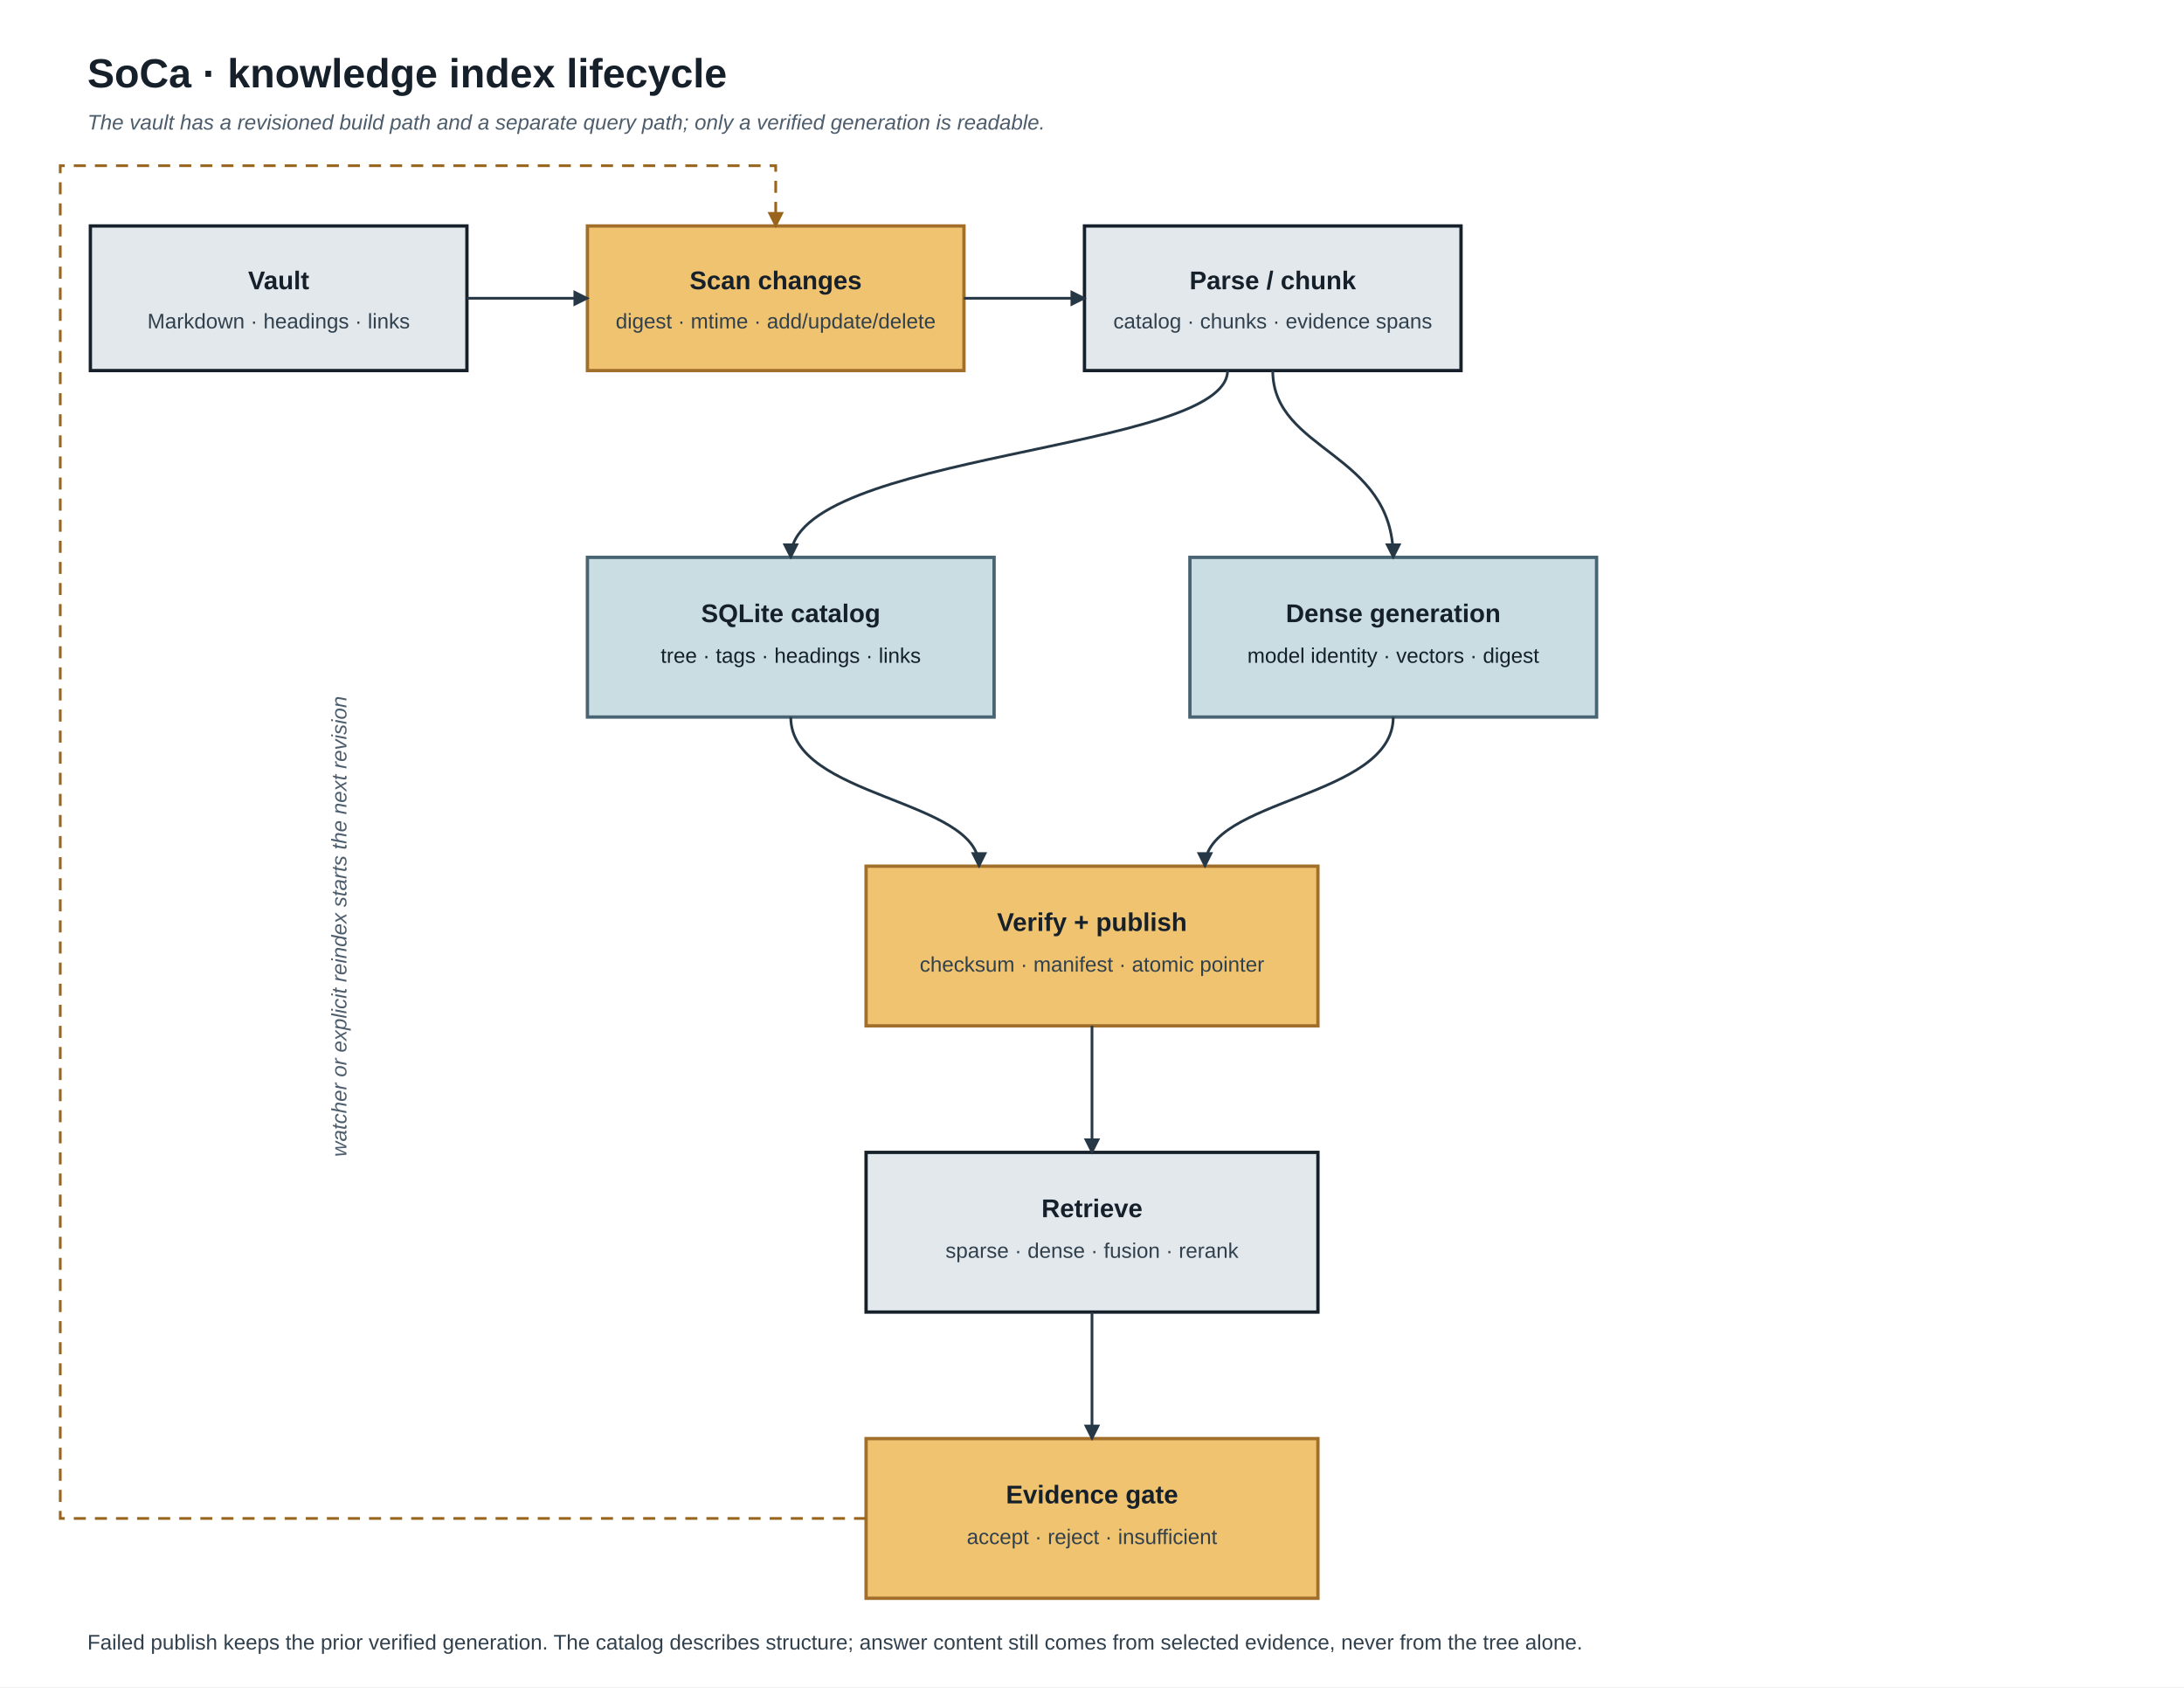
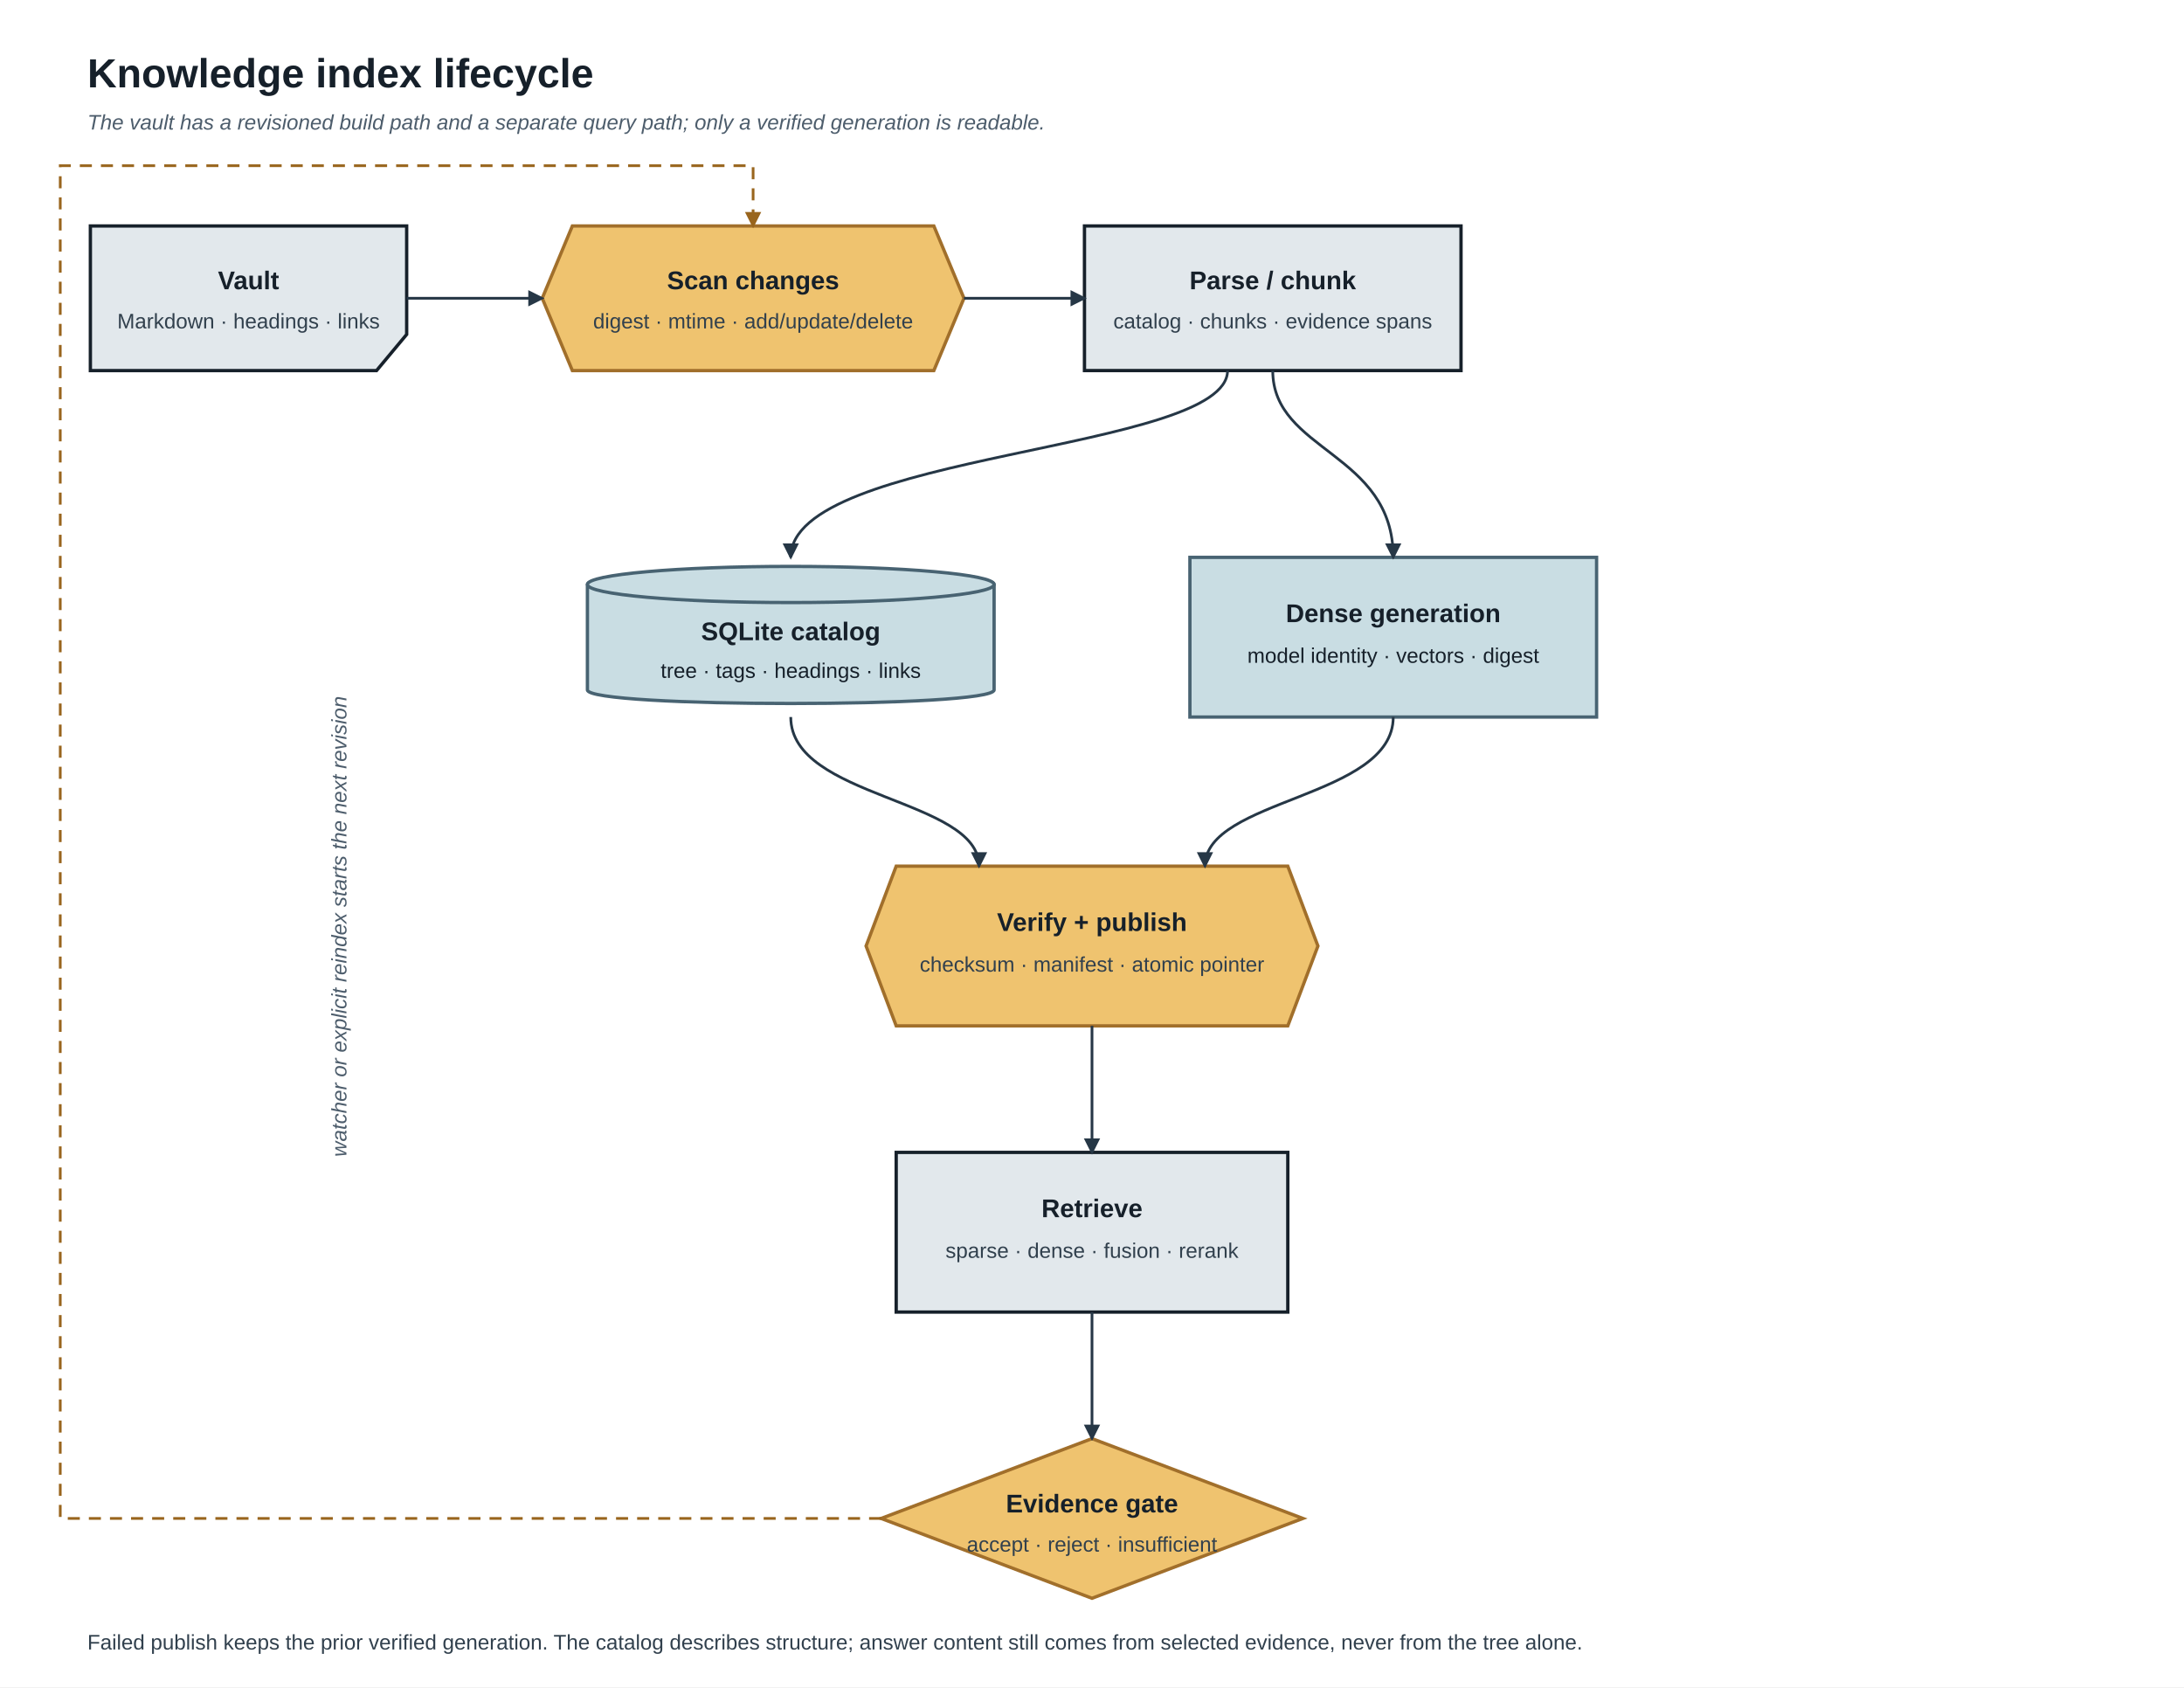
<svg xmlns="http://www.w3.org/2000/svg" width="1450" height="1120" viewBox="0 0 1450 1120" role="img" aria-labelledby="title desc">
  <defs>
    <marker id="arrow" viewBox="0 0 7 7" refX="6" refY="3.5" markerWidth="6" markerHeight="6" orient="auto">
      <path d="M0 0L7 3.5L0 7z" fill="#263746" />
    </marker>
    <marker id="loop-arrow" viewBox="0 0 7 7" refX="6" refY="3.5" markerWidth="6" markerHeight="6" orient="auto">
      <path d="M0 0L7 3.5L0 7z" fill="#99651d" />
    </marker>
    <style>
      rect{rx:0;ry:0}.bg{fill:#fff}.box{fill:#e2e8ec;stroke:#16202a;stroke-width:2.2}.local{fill:#c9dde3;stroke:#486372;stroke-width:2.2}.decision{fill:#efc36f;stroke:#a16f2b;stroke-width:2.2}.title{font:700 27px Arial,sans-serif;fill:#16202a}.label{font:700 17px Arial,sans-serif;fill:#16202a}.small{font:14px Arial,sans-serif;fill:#31404d}.light{fill:#16202a}.edge{stroke:#263746;stroke-width:1.8;fill:none;marker-end:url(#arrow)}.loop{stroke:#99651d;stroke-width:1.8;stroke-dasharray:8 6;fill:none;marker-end:url(#loop-arrow)}.caption{font:italic 14px Arial,sans-serif;fill:#4d5d6c}
    </style>
  </defs>
  <rect class="bg" width="1450" height="1120" />
-   <text class="title" x="58" y="58">SoCa · knowledge index lifecycle</text>
+   <text class="title" x="58" y="58">Knowledge index lifecycle</text>
  <text class="caption" x="58" y="86">The vault has a revisioned build path and a separate query path; only a verified generation is readable.</text>
  <g transform="translate(60,150)">
-     <rect class="box" width="250" height="96" />
-     <text class="label" x="125" y="42" text-anchor="middle">Vault</text>
-     <text class="small" x="125" y="68" text-anchor="middle">Markdown · headings · links</text>
+     <path class="box" d="M0 0H210V72L190 96H0Z" />
+     <text class="label" x="105" y="42" text-anchor="middle">Vault</text>
+     <text class="small" x="105" y="68" text-anchor="middle">Markdown · headings · links</text>
  </g>
-   <g transform="translate(390,150)">
-     <rect class="decision" width="250" height="96" />
-     <text class="label" x="125" y="42" text-anchor="middle">Scan changes</text>
-     <text class="small" x="125" y="68" text-anchor="middle">digest · mtime · add/update/delete</text>
+   <g transform="translate(360,150)">
+     <path class="decision" d="M20 0H260L280 48L260 96H20L0 48Z" />
+     <text class="label" x="140" y="42" text-anchor="middle">Scan changes</text>
+     <text class="small" x="140" y="68" text-anchor="middle">digest · mtime · add/update/delete</text>
  </g>
  <g transform="translate(720,150)">
    <rect class="box" width="250" height="96" />
    <text class="label" x="125" y="42" text-anchor="middle">Parse / chunk</text>
    <text class="small" x="125" y="68" text-anchor="middle">catalog · chunks · evidence spans</text>
  </g>
  <g transform="translate(390,370)">
-     <rect class="local" width="270" height="106" />
-     <text class="label light" x="135" y="43" text-anchor="middle">SQLite catalog</text>
-     <text class="small light" x="135" y="70" text-anchor="middle">tree · tags · headings · links</text>
+     <path class="local" d="M0 18C0 6 270 6 270 18V88C270 100 0 100 0 88Z" />
+     <ellipse class="local" cx="135" cy="18" rx="135" ry="12" />
+     <text class="label light" x="135" y="55" text-anchor="middle">SQLite catalog</text>
+     <text class="small light" x="135" y="80" text-anchor="middle">tree · tags · headings · links</text>
  </g>
  <g transform="translate(790,370)">
    <rect class="local" width="270" height="106" />
    <text class="label light" x="135" y="43" text-anchor="middle">Dense generation</text>
    <text class="small light" x="135" y="70" text-anchor="middle">model identity · vectors · digest</text>
  </g>
  <g transform="translate(575,575)">
-     <rect class="decision" width="300" height="106" />
+     <path class="decision" d="M20 0H280L300 53L280 106H20L0 53Z" />
    <text class="label" x="150" y="43" text-anchor="middle">Verify + publish</text>
    <text class="small" x="150" y="70" text-anchor="middle">checksum · manifest · atomic pointer</text>
  </g>
-   <g transform="translate(575,765)">
-     <rect class="box" width="300" height="106" />
-     <text class="label" x="150" y="43" text-anchor="middle">Retrieve</text>
-     <text class="small" x="150" y="70" text-anchor="middle">sparse · dense · fusion · rerank</text>
+   <g transform="translate(595,765)">
+     <rect class="box" width="260" height="106" />
+     <text class="label" x="130" y="43" text-anchor="middle">Retrieve</text>
+     <text class="small" x="130" y="70" text-anchor="middle">sparse · dense · fusion · rerank</text>
  </g>
-   <g transform="translate(575,955)">
-     <rect class="decision" width="300" height="106" />
-     <text class="label" x="150" y="43" text-anchor="middle">Evidence gate</text>
-     <text class="small" x="150" y="70" text-anchor="middle">accept · reject · insufficient</text>
+   <g transform="translate(585,955)">
+     <path class="decision" d="M140 0L280 53L140 106L0 53Z" />
+     <text class="label" x="140" y="49" text-anchor="middle">Evidence gate</text>
+     <text class="small" x="140" y="75" text-anchor="middle">accept · reject · insufficient</text>
  </g>
-   <path class="edge" d="M310 198H390" />
+   <path class="edge" d="M270 198H360" />
  <path class="edge" d="M640 198H720" />
  <path class="edge" d="M845 246C845 300 925 300 925 370" />
  <path class="edge" d="M815 246C815 300 525 300 525 370" />
  <path class="edge" d="M525 476C525 530 650 530 650 575" />
  <path class="edge" d="M925 476C925 530 800 530 800 575" />
  <path class="edge" d="M725 681V765" />
  <path class="edge" d="M725 871V955" />
-   <path class="loop" d="M575 1008H40V110H515V150" />
+   <path class="loop" d="M585 1008H40V110H500V150" />
  <text class="caption" x="230" y="615" text-anchor="middle" transform="rotate(-90 230 615)">watcher or explicit reindex starts the next revision</text>
  <text class="small" x="58" y="1095">Failed publish keeps the prior verified generation. The catalog describes structure; answer content still comes from selected evidence, never from the tree alone.</text>
</svg>
